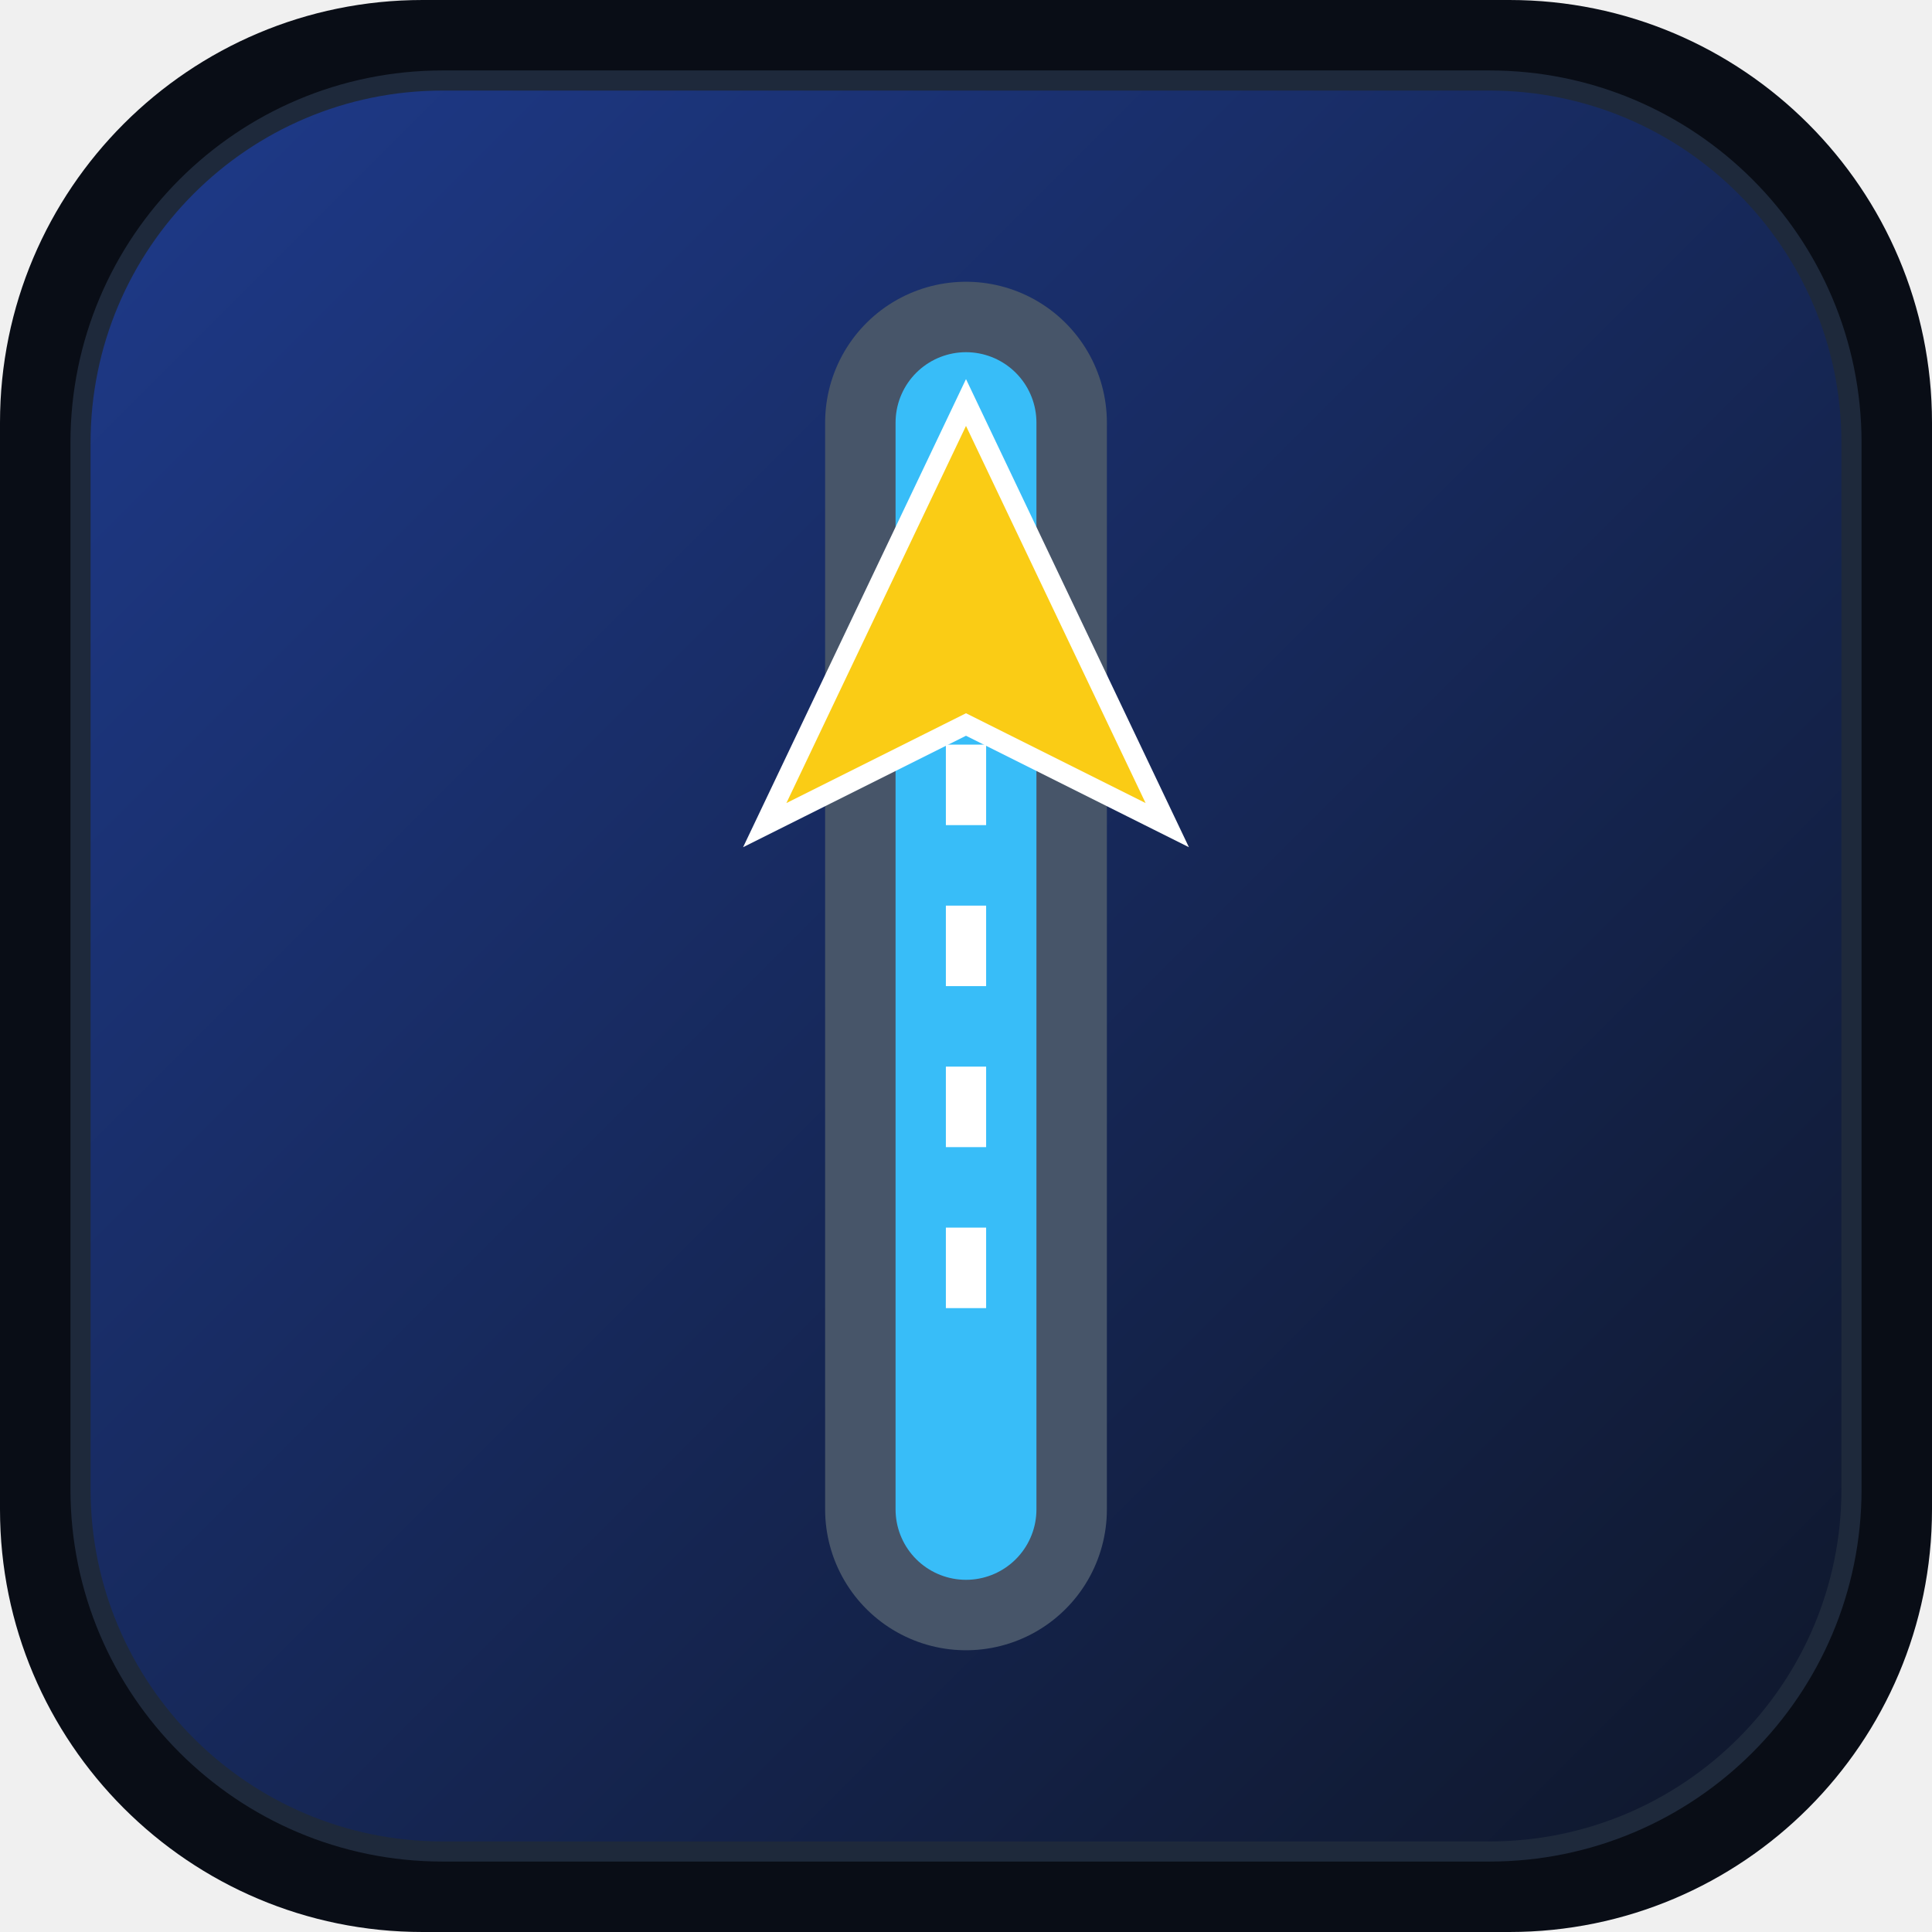
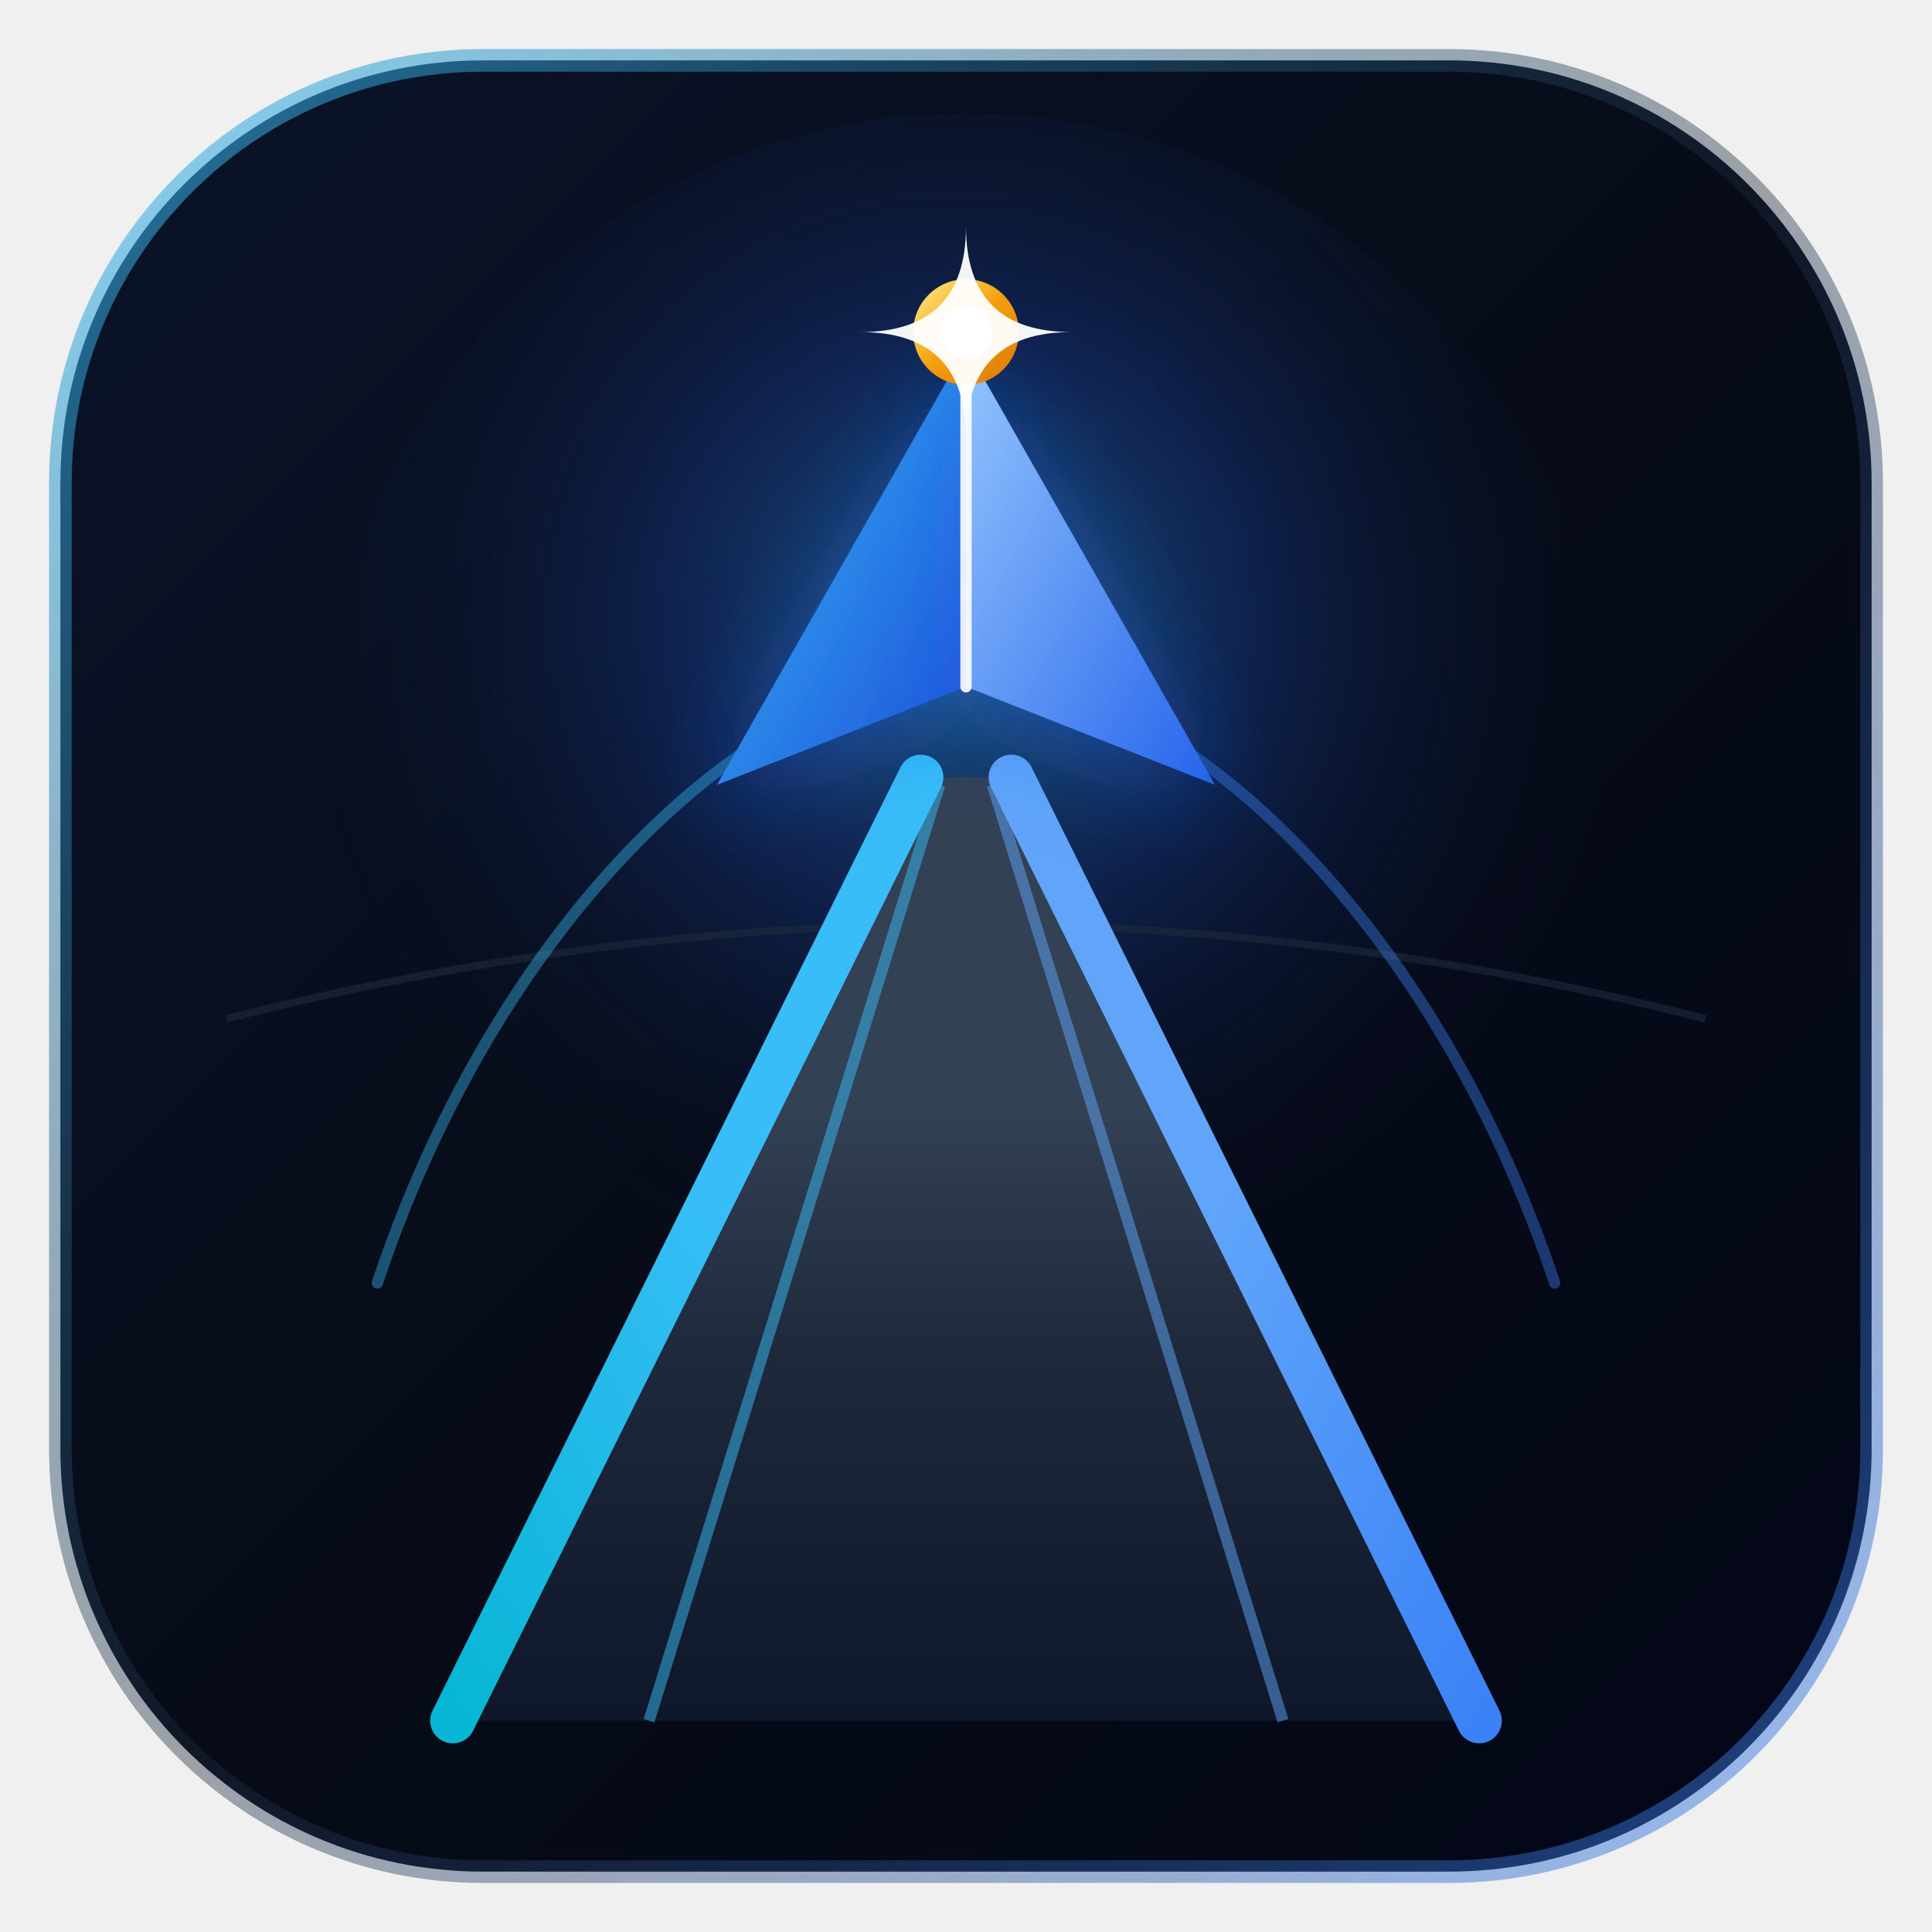
- <svg xmlns="http://www.w3.org/2000/svg" viewBox="0 0 192 192" width="192" height="192">
-   <rect width="192" height="192" rx="42" fill="#090d16" />
-   <rect x="8" y="8" width="176" height="176" rx="36" fill="url(#grad)" stroke="#1e293b" stroke-width="2" />
+ <svg xmlns="http://www.w3.org/2000/svg" viewBox="0 0 512 512" width="192" height="192">
  <defs>
-     <linearGradient id="grad" x1="0" y1="0" x2="1" y2="1">
-       <stop offset="0%" stop-color="#1e3a8a" />
-       <stop offset="100%" stop-color="#0f172a" />
+     <linearGradient id="jw-bg" x1="0%" y1="0%" x2="100%" y2="100%">
+       <stop offset="0%" stop-color="#0b1329" />
+       <stop offset="50%" stop-color="#070c18" />
+       <stop offset="100%" stop-color="#020617" />
+     </linearGradient>
+     <linearGradient id="jw-border" x1="0%" y1="0%" x2="100%" y2="100%">
+       <stop offset="0%" stop-color="#38bdf8" stop-opacity="0.6" />
+       <stop offset="50%" stop-color="#1e293b" stop-opacity="0.4" />
+       <stop offset="100%" stop-color="#3b82f6" stop-opacity="0.5" />
+     </linearGradient>
+     <radialGradient id="jw-horizon-glow" cx="50%" cy="40%" r="55%">
+       <stop offset="0%" stop-color="#38bdf8" stop-opacity="0.45" />
+       <stop offset="40%" stop-color="#2563eb" stop-opacity="0.25" />
+       <stop offset="100%" stop-color="#000000" stop-opacity="0" />
+     </radialGradient>
+     <linearGradient id="jw-road" x1="50%" y1="100%" x2="50%" y2="35%">
+       <stop offset="0%" stop-color="#0f172a" />
+       <stop offset="60%" stop-color="#1e293b" />
+       <stop offset="100%" stop-color="#334155" />
+     </linearGradient>
+     <linearGradient id="jw-rail-left" x1="0%" y1="100%" x2="50%" y2="40%">
+       <stop offset="0%" stop-color="#06b6d4" />
+       <stop offset="100%" stop-color="#38bdf8" />
+     </linearGradient>
+     <linearGradient id="jw-rail-right" x1="100%" y1="100%" x2="50%" y2="40%">
+       <stop offset="0%" stop-color="#3b82f6" />
+       <stop offset="100%" stop-color="#60a5fa" />
+     </linearGradient>
+     <linearGradient id="jw-arrow-l" x1="0%" y1="0%" x2="100%" y2="100%">
+       <stop offset="0%" stop-color="#38bdf8" />
+       <stop offset="100%" stop-color="#1d4ed8" />
+     </linearGradient>
+     <linearGradient id="jw-arrow-r" x1="0%" y1="0%" x2="100%" y2="100%">
+       <stop offset="0%" stop-color="#93c5fd" />
+       <stop offset="100%" stop-color="#2563eb" />
+     </linearGradient>
+     <linearGradient id="jw-gold" x1="0%" y1="0%" x2="100%" y2="100%">
+       <stop offset="0%" stop-color="#fef08a" />
+       <stop offset="50%" stop-color="#f59e0b" />
+       <stop offset="100%" stop-color="#d97706" />
    </linearGradient>
  </defs>
-   <path d="M96 150 L96 42" stroke="#475569" stroke-width="28" stroke-linecap="round" />
-   <path d="M96 150 L96 42" stroke="#38bdf8" stroke-width="14" stroke-linecap="round" />
-   <path d="M96 130 L96 60" stroke="#ffffff" stroke-width="4" stroke-dasharray="8,8" />
-   <polygon points="96,40 76,82 96,72 116,82" fill="#facc15" stroke="#ffffff" stroke-width="2" />
+   <rect x="16" y="16" width="480" height="480" rx="112" fill="url(#jw-bg)" stroke="url(#jw-border)" stroke-width="6" />
+   <circle cx="256" cy="200" r="170" fill="url(#jw-horizon-glow)" />
+   <path d="M 60 270 Q 256 220 452 270" stroke="#1e293b" stroke-width="2" fill="none" opacity="0.6" />
+   <path d="M 120 456 L 244 206 L 268 206 L 392 456 Z" fill="url(#jw-road)" />
+   <path d="M 120 456 L 244 206" stroke="url(#jw-rail-left)" stroke-width="12" stroke-linecap="round" />
+   <path d="M 392 456 L 268 206" stroke="url(#jw-rail-right)" stroke-width="12" stroke-linecap="round" />
+   <path d="M 172 456 L 249 208" stroke="#38bdf8" stroke-width="3" opacity="0.5" />
+   <path d="M 340 456 L 263 208" stroke="#60a5fa" stroke-width="3" opacity="0.5" />
+   <line x1="256" y1="450" x2="256" y2="400" stroke="url(#jw-gold)" stroke-width="10" stroke-linecap="round" />
+   <line x1="256" y1="375" x2="256" y2="335" stroke="url(#jw-gold)" stroke-width="8" stroke-linecap="round" />
+   <line x1="256" y1="315" x2="256" y2="285" stroke="url(#jw-gold)" stroke-width="6" stroke-linecap="round" />
+   <line x1="256" y1="270" x2="256" y2="248" stroke="url(#jw-gold)" stroke-width="5" stroke-linecap="round" />
+   <line x1="256" y1="237" x2="256" y2="222" stroke="url(#jw-gold)" stroke-width="4" stroke-linecap="round" />
+   <line x1="256" y1="214" x2="256" y2="206" stroke="url(#jw-gold)" stroke-width="3" stroke-linecap="round" />
+   <path d="M 100 340 C 130 250 190 190 240 180" stroke="#38bdf8" stroke-width="3" stroke-linecap="round" fill="none" opacity="0.4" />
+   <path d="M 412 340 C 382 250 322 190 272 180" stroke="#3b82f6" stroke-width="3" stroke-linecap="round" fill="none" opacity="0.4" />
+   <polygon points="256,92 190,208 256,182" fill="url(#jw-arrow-l)" filter="drop-shadow(0 4px 12px rgba(37,99,235,0.5))" />
+   <polygon points="256,92 256,182 322,208" fill="url(#jw-arrow-r)" filter="drop-shadow(0 4px 12px rgba(37,99,235,0.5))" />
+   <line x1="256" y1="92" x2="256" y2="182" stroke="#ffffff" stroke-width="3" stroke-linecap="round" opacity="0.9" />
+   <circle cx="256" cy="88" r="14" fill="url(#jw-gold)" />
+   <circle cx="256" cy="88" r="7" fill="#ffffff" />
+   <path d="M 256 60 Q 256 88 284 88 Q 256 88 256 116 Q 256 88 228 88 Q 256 88 256 60 Z" fill="#ffffff" opacity="0.95" />
</svg>
